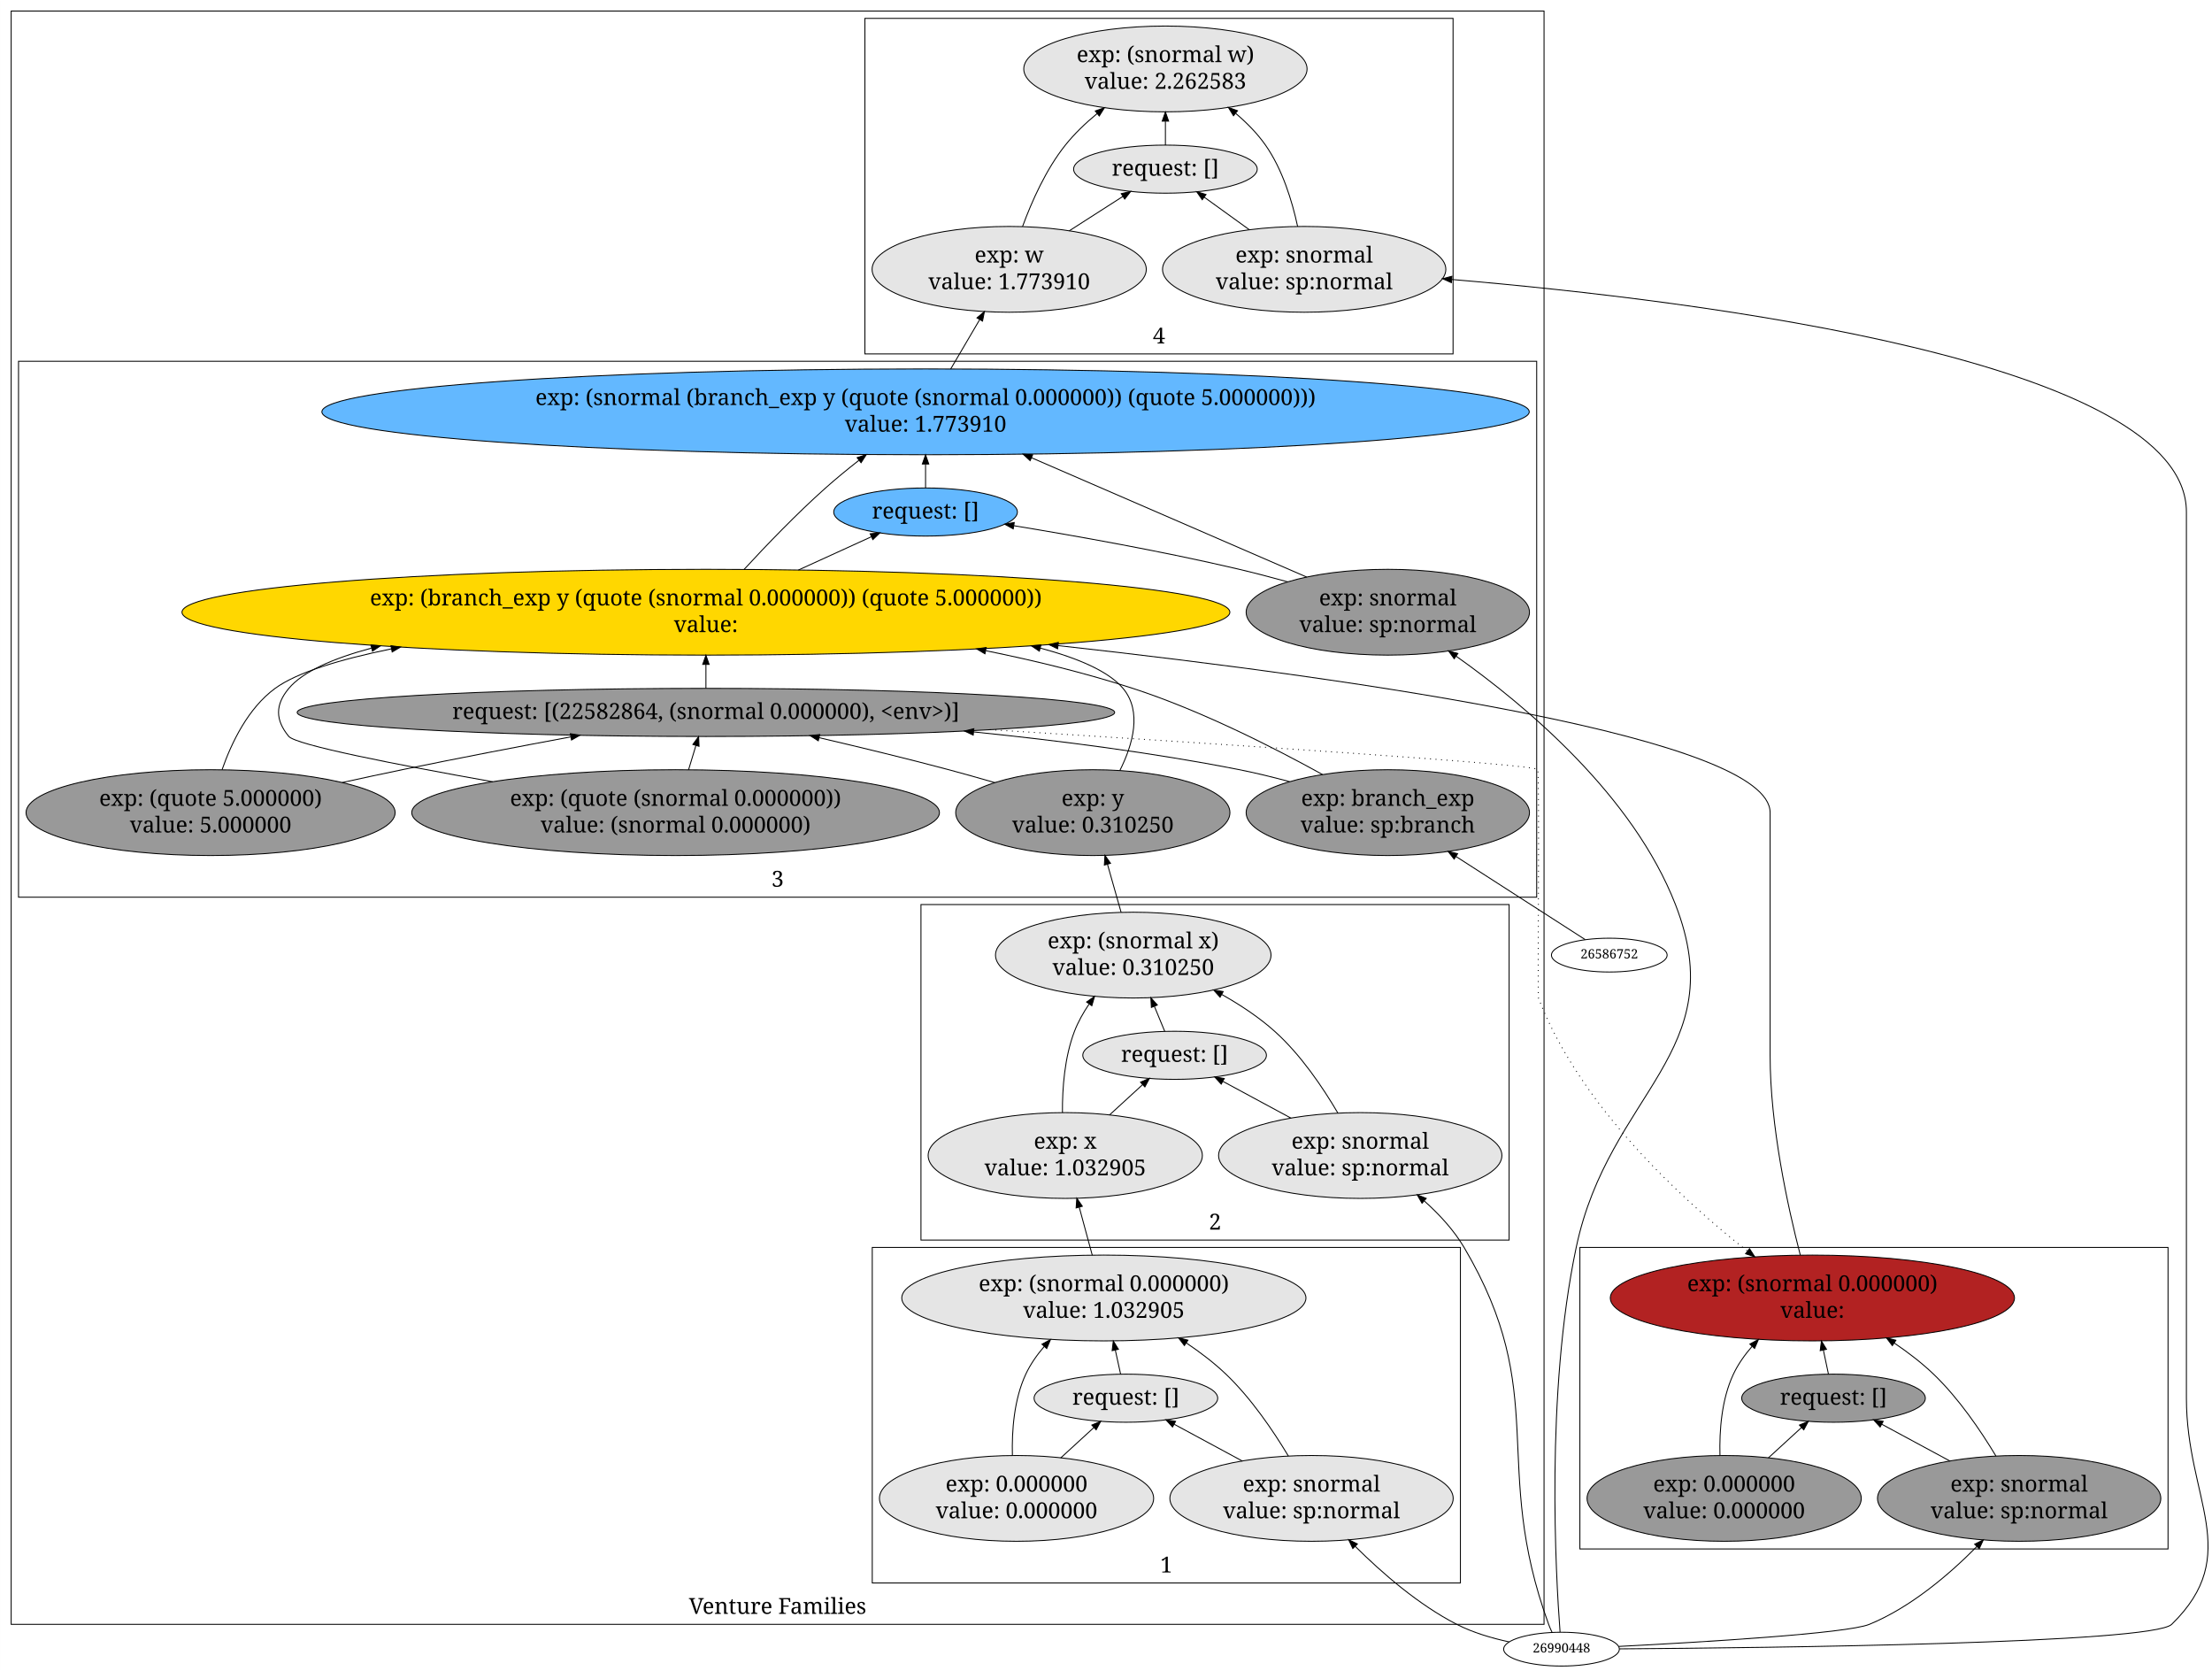
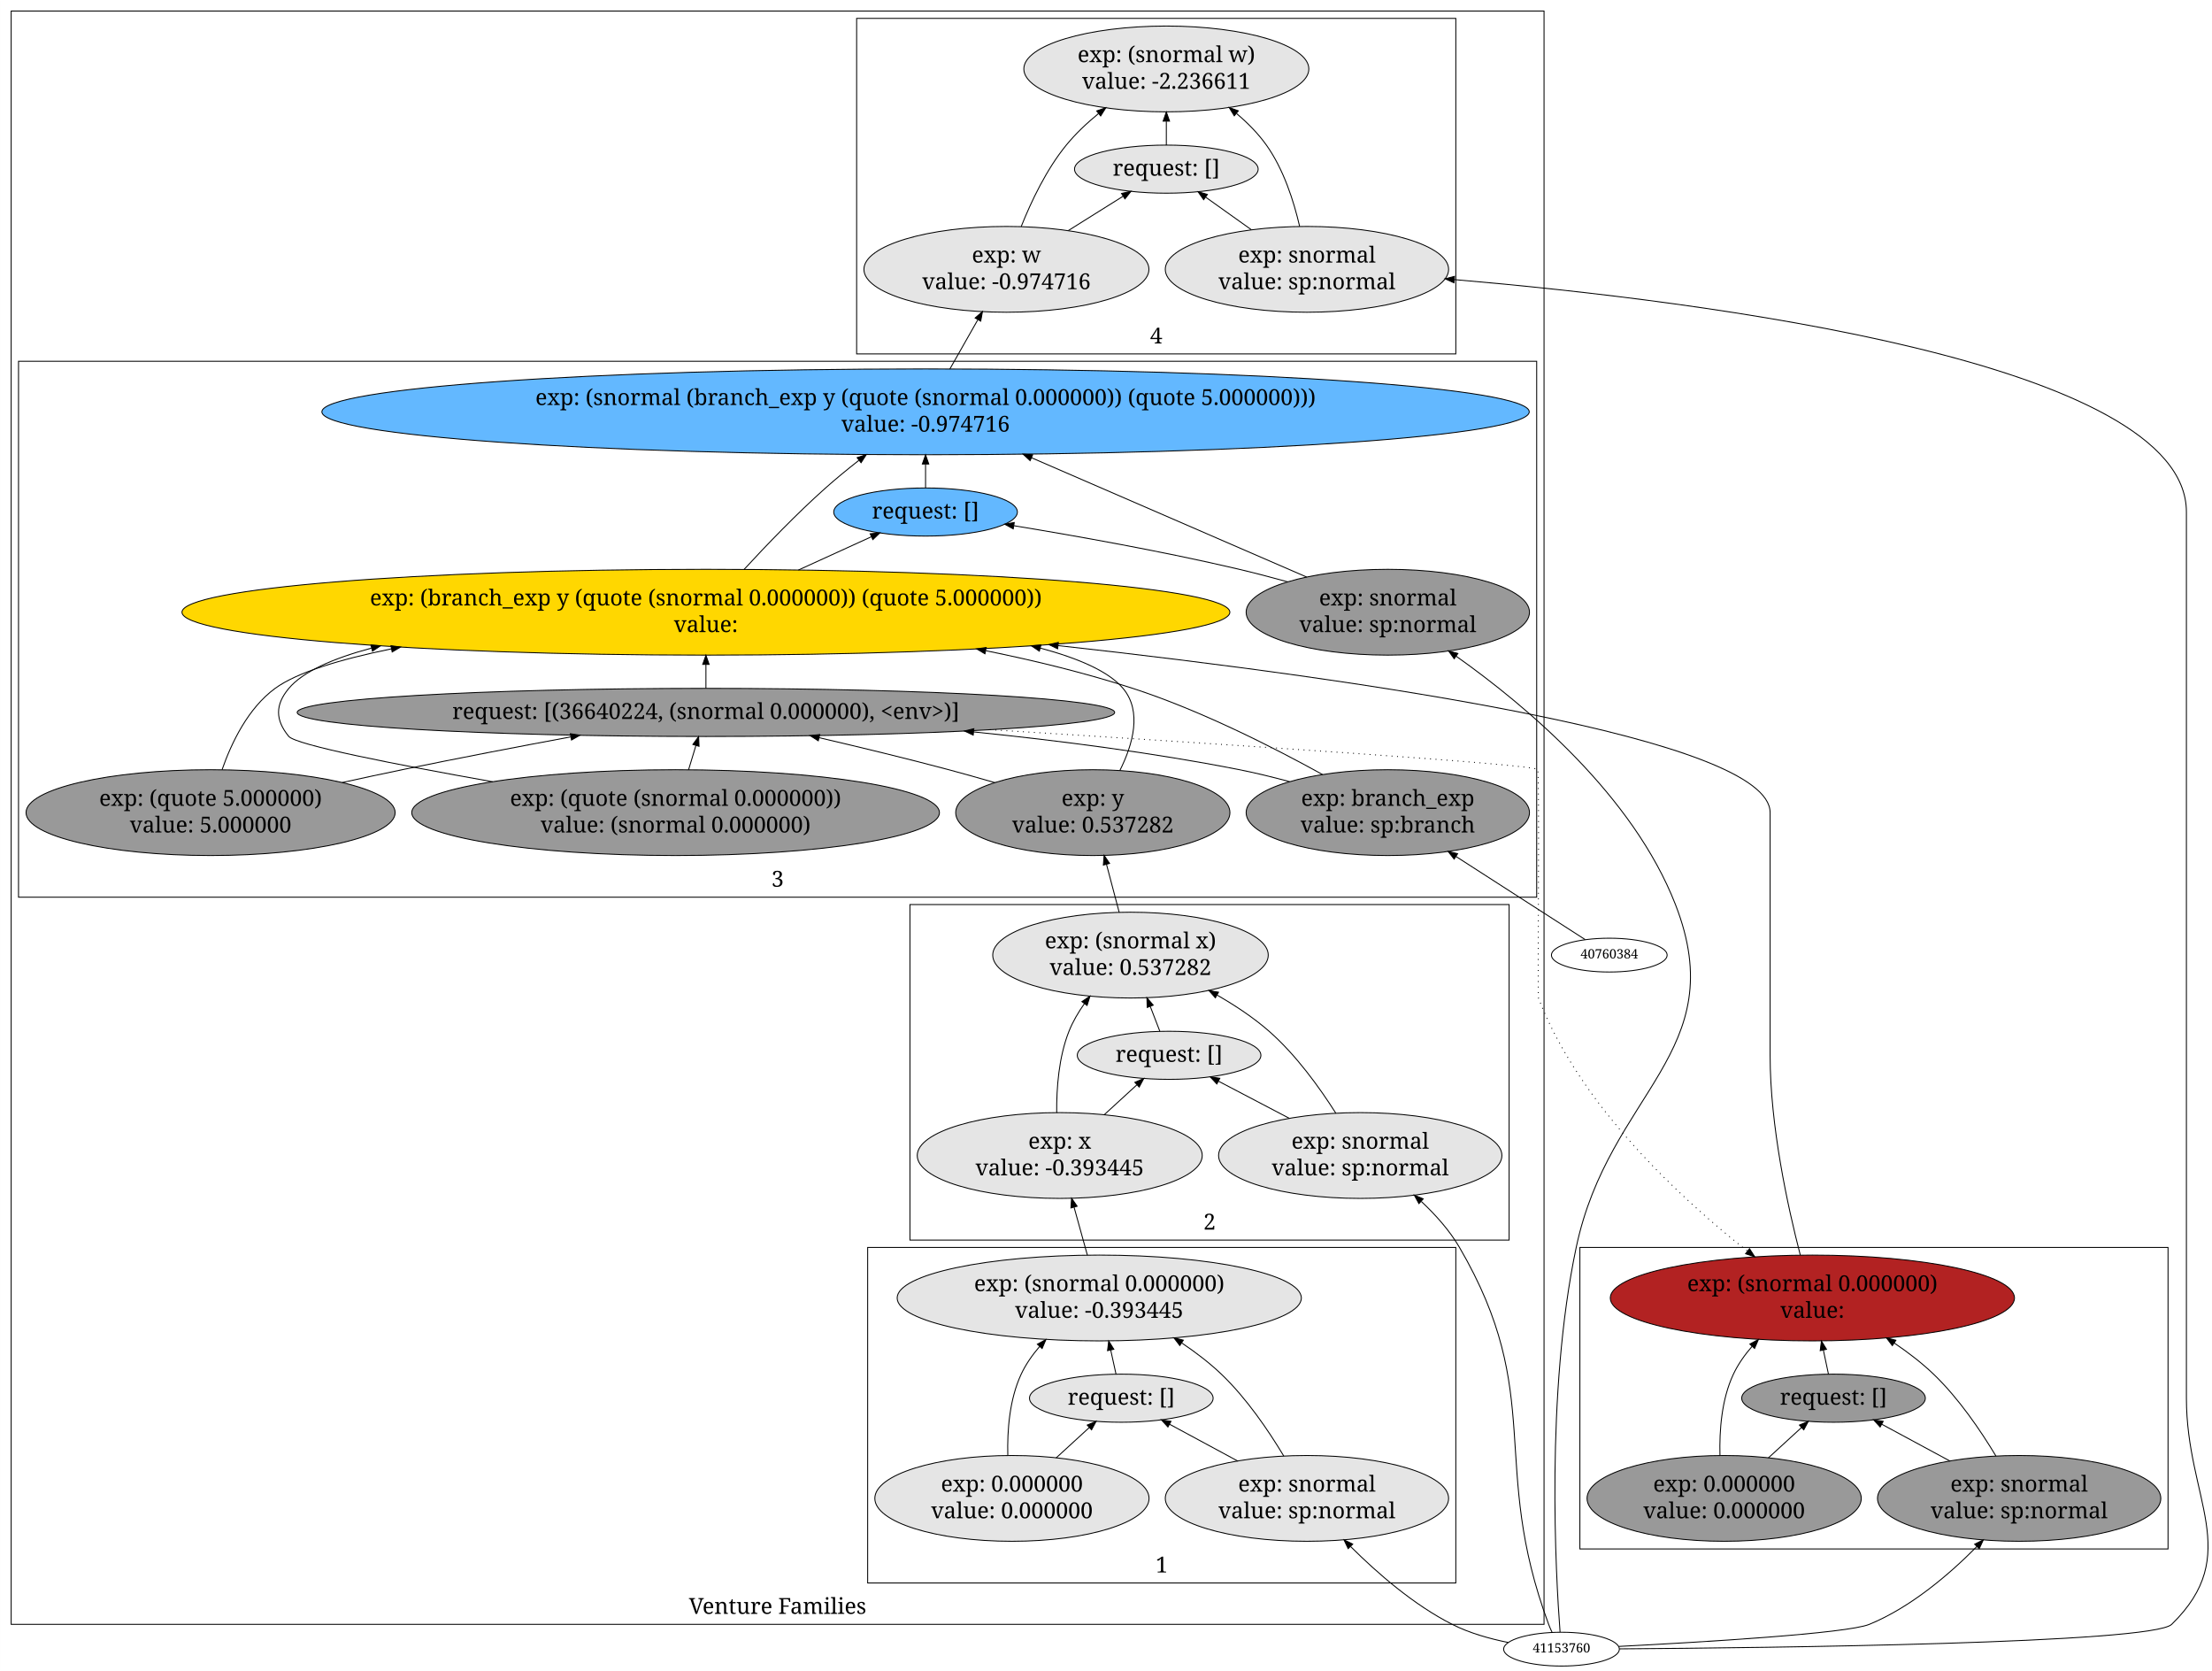
<svg xmlns="http://www.w3.org/2000/svg" width="2407pt" height="1817pt" viewBox="0.00 0.00 2406.69 1817.00">
  <g id="graph1" class="graph" transform="scale(1 1) rotate(0) translate(4 1813)">
    <polygon fill="white" stroke="white" points="-4,5 -4,-1813 2403.69,-1813 2403.69,5 -4,5" />
    <g id="graph2" class="cluster">
      <polygon fill="none" stroke="black" points="8,-46 8,-1801 1676,-1801 1676,-46 8,-46" />
      <text text-anchor="middle" x="842" y="-57.4" font-family="Times Roman,serif" font-size="24.00">Venture Families</text>
    </g>
    <g id="graph3" class="cluster">
-       <polygon fill="none" stroke="black" points="945,-91 945,-456 1585,-456 1585,-91 945,-91" />
-       <text text-anchor="middle" x="1265" y="-102.4" font-family="Times Roman,serif" font-size="24.00">1</text>
+       <polygon fill="none" stroke="black" points="940,-91 940,-456 1580,-456 1580,-91 940,-91" />
+       <text text-anchor="middle" x="1260" y="-102.4" font-family="Times Roman,serif" font-size="24.00">1</text>
    </g>
    <g id="graph4" class="cluster">
-       <polygon fill="none" stroke="black" points="998,-464 998,-829 1638,-829 1638,-464 998,-464" />
-       <text text-anchor="middle" x="1318" y="-475.4" font-family="Times Roman,serif" font-size="24.00">2</text>
+       <polygon fill="none" stroke="black" points="986,-464 986,-829 1638,-829 1638,-464 986,-464" />
+       <text text-anchor="middle" x="1312" y="-475.4" font-family="Times Roman,serif" font-size="24.00">2</text>
    </g>
    <g id="graph5" class="cluster">
      <polygon fill="none" stroke="black" points="16,-837 16,-1420 1668,-1420 1668,-837 16,-837" />
      <text text-anchor="middle" x="842" y="-848.4" font-family="Times Roman,serif" font-size="24.00">3</text>
    </g>
    <g id="graph6" class="cluster">
-       <polygon fill="none" stroke="black" points="937,-1428 937,-1793 1577,-1793 1577,-1428 937,-1428" />
-       <text text-anchor="middle" x="1257" y="-1439.4" font-family="Times Roman,serif" font-size="24.00">4</text>
+       <polygon fill="none" stroke="black" points="928,-1428 928,-1793 1580,-1793 1580,-1428 928,-1428" />
+       <text text-anchor="middle" x="1254" y="-1439.4" font-family="Times Roman,serif" font-size="24.00">4</text>
    </g>
    <g id="graph7" class="cluster">
      <polygon fill="none" stroke="black" points="1715,-128 1715,-456 2355,-456 2355,-128 1715,-128" />
    </g>
    <g id="node3" class="node">
-       <ellipse fill="#e5e5e5" stroke="black" cx="1197" cy="-401" rx="219.91" ry="46.669" />
-       <text text-anchor="middle" x="1197" y="-408.4" font-family="Times Roman,serif" font-size="24.00">exp: (snormal 0.000000)</text>
-       <text text-anchor="middle" x="1197" y="-379.4" font-family="Times Roman,serif" font-size="24.00">value: 1.032905</text>
+       <ellipse fill="#e5e5e5" stroke="black" cx="1192" cy="-401" rx="219.91" ry="46.669" />
+       <text text-anchor="middle" x="1192" y="-408.4" font-family="Times Roman,serif" font-size="24.00">exp: (snormal 0.000000)</text>
+       <text text-anchor="middle" x="1192" y="-379.4" font-family="Times Roman,serif" font-size="24.00">value: -0.393445</text>
    </g>
    <g id="node11" class="node">
-       <ellipse fill="#e5e5e5" stroke="black" cx="1155" cy="-556" rx="149.2" ry="46.669" />
-       <text text-anchor="middle" x="1155" y="-563.4" font-family="Times Roman,serif" font-size="24.00">exp: x</text>
-       <text text-anchor="middle" x="1155" y="-534.4" font-family="Times Roman,serif" font-size="24.00">value: 1.032905</text>
-     </g>
-     <g id="edge80" class="edge">
-       <path fill="none" stroke="black" d="M1184.4,-447.505C1179.95,-463.904 1174.91,-482.521 1170.27,-499.645" />
-       <polygon fill="black" stroke="black" points="1166.83,-498.96 1167.59,-509.528 1173.59,-500.791 1166.83,-498.96" />
+       <ellipse fill="#e5e5e5" stroke="black" cx="1149" cy="-556" rx="155.063" ry="46.669" />
+       <text text-anchor="middle" x="1149" y="-563.4" font-family="Times Roman,serif" font-size="24.00">exp: x</text>
+       <text text-anchor="middle" x="1149" y="-534.4" font-family="Times Roman,serif" font-size="24.00">value: -0.393445</text>
+     </g>
+     <g id="edge82" class="edge">
+       <path fill="none" stroke="black" d="M1179.1,-447.505C1174.55,-463.904 1169.38,-482.521 1164.63,-499.645" />
+       <polygon fill="black" stroke="black" points="1161.19,-498.956 1161.89,-509.528 1167.94,-500.827 1161.19,-498.956" />
    </g>
    <g id="node4" class="node">
-       <ellipse fill="#e5e5e5" stroke="black" cx="1221" cy="-292" rx="99.91" ry="26.163" />
-       <text text-anchor="middle" x="1221" y="-284.9" font-family="Times Roman,serif" font-size="24.00">request: []</text>
-     </g>
-     <g id="edge30" class="edge">
-       <path fill="none" stroke="black" d="M1215.25,-318.108C1213.5,-326.064 1211.5,-335.139 1209.49,-344.297" />
-       <polygon fill="black" stroke="black" points="1206.03,-343.7 1207.3,-354.218 1212.87,-345.205 1206.03,-343.7" />
+       <ellipse fill="#e5e5e5" stroke="black" cx="1216" cy="-292" rx="99.91" ry="26.163" />
+       <text text-anchor="middle" x="1216" y="-284.9" font-family="Times Roman,serif" font-size="24.00">request: []</text>
+     </g>
+     <g id="edge96" class="edge">
+       <path fill="none" stroke="black" d="M1210.25,-318.108C1208.5,-326.064 1206.5,-335.139 1204.49,-344.297" />
+       <polygon fill="black" stroke="black" points="1201.03,-343.7 1202.3,-354.218 1207.87,-345.205 1201.03,-343.7" />
    </g>
    <g id="node5" class="node">
-       <ellipse fill="#e5e5e5" stroke="black" cx="1423" cy="-183" rx="154.149" ry="46.669" />
-       <text text-anchor="middle" x="1423" y="-190.4" font-family="Times Roman,serif" font-size="24.00">exp: snormal</text>
-       <text text-anchor="middle" x="1423" y="-161.4" font-family="Times Roman,serif" font-size="24.00">value: sp:normal</text>
-     </g>
-     <g id="edge20" class="edge">
-       <path fill="none" stroke="black" d="M1397.8,-229.068C1381.04,-256.963 1357.16,-292.044 1330,-318 1317.05,-330.376 1301.97,-341.874 1286.71,-352.128" />
-       <polygon fill="black" stroke="black" points="1284.66,-349.282 1278.22,-357.694 1288.5,-355.135 1284.66,-349.282" />
-     </g>
-     <g id="edge22" class="edge">
-       <path fill="none" stroke="black" d="M1347.78,-223.588C1323.14,-236.887 1296.29,-251.371 1273.68,-263.574" />
-       <polygon fill="black" stroke="black" points="1271.73,-260.65 1264.59,-268.479 1275.05,-266.81 1271.73,-260.65" />
+       <ellipse fill="#e5e5e5" stroke="black" cx="1418" cy="-183" rx="154.149" ry="46.669" />
+       <text text-anchor="middle" x="1418" y="-190.4" font-family="Times Roman,serif" font-size="24.00">exp: snormal</text>
+       <text text-anchor="middle" x="1418" y="-161.4" font-family="Times Roman,serif" font-size="24.00">value: sp:normal</text>
+     </g>
+     <g id="edge86" class="edge">
+       <path fill="none" stroke="black" d="M1392.8,-229.068C1376.04,-256.963 1352.16,-292.044 1325,-318 1312.05,-330.376 1296.97,-341.874 1281.71,-352.128" />
+       <polygon fill="black" stroke="black" points="1279.66,-349.282 1273.22,-357.694 1283.5,-355.135 1279.66,-349.282" />
+     </g>
+     <g id="edge88" class="edge">
+       <path fill="none" stroke="black" d="M1342.78,-223.588C1318.14,-236.887 1291.29,-251.371 1268.68,-263.574" />
+       <polygon fill="black" stroke="black" points="1266.73,-260.65 1259.59,-268.479 1270.05,-266.81 1266.73,-260.65" />
    </g>
    <g id="node6" class="node">
-       <ellipse fill="#e5e5e5" stroke="black" cx="1102" cy="-183" rx="149.2" ry="46.669" />
-       <text text-anchor="middle" x="1102" y="-190.4" font-family="Times Roman,serif" font-size="24.00">exp: 0.000000</text>
-       <text text-anchor="middle" x="1102" y="-161.4" font-family="Times Roman,serif" font-size="24.00">value: 0.000000</text>
-     </g>
-     <g id="edge26" class="edge">
-       <path fill="none" stroke="black" d="M1097.49,-229.73C1096.79,-256.713 1099.26,-290.621 1112,-318 1117.03,-328.81 1124.13,-338.971 1132.09,-348.224" />
-       <polygon fill="black" stroke="black" points="1129.65,-350.737 1138.97,-355.778 1134.83,-346.026 1129.65,-350.737" />
-     </g>
-     <g id="edge28" class="edge">
-       <path fill="none" stroke="black" d="M1150.06,-227.02C1162.11,-238.062 1174.82,-249.7 1186.09,-260.028" />
-       <polygon fill="black" stroke="black" points="1183.91,-262.772 1193.65,-266.945 1188.64,-257.61 1183.91,-262.772" />
+       <ellipse fill="#e5e5e5" stroke="black" cx="1097" cy="-183" rx="149.2" ry="46.669" />
+       <text text-anchor="middle" x="1097" y="-190.4" font-family="Times Roman,serif" font-size="24.00">exp: 0.000000</text>
+       <text text-anchor="middle" x="1097" y="-161.4" font-family="Times Roman,serif" font-size="24.00">value: 0.000000</text>
+     </g>
+     <g id="edge92" class="edge">
+       <path fill="none" stroke="black" d="M1092.49,-229.73C1091.79,-256.713 1094.26,-290.621 1107,-318 1112.03,-328.81 1119.13,-338.971 1127.09,-348.224" />
+       <polygon fill="black" stroke="black" points="1124.65,-350.737 1133.97,-355.778 1129.83,-346.026 1124.65,-350.737" />
+     </g>
+     <g id="edge94" class="edge">
+       <path fill="none" stroke="black" d="M1145.06,-227.02C1157.11,-238.062 1169.82,-249.7 1181.09,-260.028" />
+       <polygon fill="black" stroke="black" points="1178.91,-262.772 1188.65,-266.945 1183.64,-257.61 1178.91,-262.772" />
    </g>
    <g id="node8" class="node">
-       <ellipse fill="#e5e5e5" stroke="black" cx="1229" cy="-774" rx="149.907" ry="46.669" />
-       <text text-anchor="middle" x="1229" y="-781.4" font-family="Times Roman,serif" font-size="24.00">exp: (snormal x)</text>
-       <text text-anchor="middle" x="1229" y="-752.4" font-family="Times Roman,serif" font-size="24.00">value: 0.310250</text>
+       <ellipse fill="#e5e5e5" stroke="black" cx="1226" cy="-774" rx="149.907" ry="46.669" />
+       <text text-anchor="middle" x="1226" y="-781.4" font-family="Times Roman,serif" font-size="24.00">exp: (snormal x)</text>
+       <text text-anchor="middle" x="1226" y="-752.4" font-family="Times Roman,serif" font-size="24.00">value: 0.537282</text>
    </g>
    <g id="node19" class="node">
      <ellipse fill="#999999" stroke="black" cx="1185" cy="-929" rx="149.2" ry="46.669" />
      <text text-anchor="middle" x="1185" y="-936.4" font-family="Times Roman,serif" font-size="24.00">exp: y</text>
-       <text text-anchor="middle" x="1185" y="-907.4" font-family="Times Roman,serif" font-size="24.00">value: 0.310250</text>
-     </g>
-     <g id="edge52" class="edge">
-       <path fill="none" stroke="black" d="M1215.8,-820.505C1211.14,-836.904 1205.86,-855.521 1201,-872.645" />
-       <polygon fill="black" stroke="black" points="1197.56,-871.952 1198.19,-882.528 1204.29,-873.864 1197.56,-871.952" />
+       <text text-anchor="middle" x="1185" y="-907.4" font-family="Times Roman,serif" font-size="24.00">value: 0.537282</text>
+     </g>
+     <g id="edge28" class="edge">
+       <path fill="none" stroke="black" d="M1213.7,-820.505C1209.36,-836.904 1204.44,-855.521 1199.91,-872.645" />
+       <polygon fill="black" stroke="black" points="1196.47,-871.965 1197.29,-882.528 1203.23,-873.755 1196.47,-871.965" />
    </g>
    <g id="node9" class="node">
-       <ellipse fill="#e5e5e5" stroke="black" cx="1274" cy="-665" rx="99.91" ry="26.163" />
-       <text text-anchor="middle" x="1274" y="-657.9" font-family="Times Roman,serif" font-size="24.00">request: []</text>
-     </g>
-     <g id="edge82" class="edge">
-       <path fill="none" stroke="black" d="M1263.22,-691.108C1259.83,-699.327 1255.94,-708.742 1252.03,-718.208" />
-       <polygon fill="black" stroke="black" points="1248.72,-717.071 1248.14,-727.649 1255.19,-719.742 1248.72,-717.071" />
+       <ellipse fill="#e5e5e5" stroke="black" cx="1268" cy="-665" rx="99.91" ry="26.163" />
+       <text text-anchor="middle" x="1268" y="-657.9" font-family="Times Roman,serif" font-size="24.00">request: []</text>
+     </g>
+     <g id="edge84" class="edge">
+       <path fill="none" stroke="black" d="M1257.94,-691.108C1254.77,-699.327 1251.15,-708.742 1247.5,-718.208" />
+       <polygon fill="black" stroke="black" points="1244.19,-717.06 1243.86,-727.649 1250.72,-719.577 1244.19,-717.06" />
    </g>
    <g id="node10" class="node">
      <ellipse fill="#e5e5e5" stroke="black" cx="1476" cy="-556" rx="154.149" ry="46.669" />
      <text text-anchor="middle" x="1476" y="-563.4" font-family="Times Roman,serif" font-size="24.00">exp: snormal</text>
      <text text-anchor="middle" x="1476" y="-534.4" font-family="Times Roman,serif" font-size="24.00">value: sp:normal</text>
    </g>
-     <g id="edge70" class="edge">
-       <path fill="none" stroke="black" d="M1451.74,-602.047C1435.18,-630.279 1411.18,-665.731 1383,-691 1365.96,-706.278 1345.61,-719.752 1325.37,-731.162" />
-       <polygon fill="black" stroke="black" points="1323.49,-728.206 1316.41,-736.09 1326.86,-734.34 1323.49,-728.206" />
-     </g>
    <g id="edge72" class="edge">
-       <path fill="none" stroke="black" d="M1400.78,-596.588C1376.14,-609.887 1349.29,-624.371 1326.68,-636.574" />
-       <polygon fill="black" stroke="black" points="1324.73,-633.65 1317.59,-641.479 1328.05,-639.81 1324.73,-633.65" />
-     </g>
-     <g id="edge76" class="edge">
-       <path fill="none" stroke="black" d="M1151.94,-602.741C1151.77,-629.417 1154.29,-663.014 1165,-691 1168.93,-701.279 1174.58,-711.334 1180.91,-720.698" />
-       <polygon fill="black" stroke="black" points="1178.24,-722.975 1186.89,-729.088 1183.94,-718.913 1178.24,-722.975" />
+       <path fill="none" stroke="black" d="M1449.52,-601.888C1431.64,-630.06 1406.05,-665.502 1377,-691 1360.06,-705.868 1340.01,-719.175 1320.15,-730.55" />
+       <polygon fill="black" stroke="black" points="1318.37,-727.534 1311.35,-735.472 1321.79,-733.642 1318.37,-727.534" />
+     </g>
+     <g id="edge74" class="edge">
+       <path fill="none" stroke="black" d="M1398.84,-596.433C1373.23,-609.858 1345.27,-624.505 1321.81,-636.803" />
+       <polygon fill="black" stroke="black" points="1319.95,-633.826 1312.72,-641.567 1323.2,-640.026 1319.95,-633.826" />
    </g>
    <g id="edge78" class="edge">
-       <path fill="none" stroke="black" d="M1203.06,-600.02C1215.11,-611.062 1227.82,-622.7 1239.09,-633.028" />
-       <polygon fill="black" stroke="black" points="1236.91,-635.772 1246.65,-639.945 1241.64,-630.61 1236.91,-635.772" />
+       <path fill="none" stroke="black" d="M1145.7,-602.519C1145.44,-629.275 1147.94,-663.025 1159,-691 1163.16,-701.523 1169.15,-711.75 1175.86,-721.225" />
+       <polygon fill="black" stroke="black" points="1173.13,-723.421 1181.92,-729.345 1178.75,-719.236 1173.13,-723.421" />
+     </g>
+     <g id="edge80" class="edge">
+       <path fill="none" stroke="black" d="M1197.4,-600.334C1209.32,-611.253 1221.86,-622.736 1233,-632.946" />
+       <polygon fill="black" stroke="black" points="1230.74,-635.614 1240.47,-639.788 1235.46,-630.452 1230.74,-635.614" />
    </g>
    <g id="node13" class="node">
      <ellipse fill="#63b8ff" stroke="black" cx="1003" cy="-1365" rx="656.902" ry="46.669" />
      <text text-anchor="middle" x="1003" y="-1372.4" font-family="Times Roman,serif" font-size="24.00">exp: (snormal (branch_exp y (quote (snormal 0.000000)) (quote 5.000000)))</text>
-       <text text-anchor="middle" x="1003" y="-1343.4" font-family="Times Roman,serif" font-size="24.00">value: 1.773910</text>
+       <text text-anchor="middle" x="1003" y="-1343.4" font-family="Times Roman,serif" font-size="24.00">value: -0.974716</text>
    </g>
    <g id="node26" class="node">
-       <ellipse fill="#e5e5e5" stroke="black" cx="1094" cy="-1520" rx="149.2" ry="46.669" />
-       <text text-anchor="middle" x="1094" y="-1527.4" font-family="Times Roman,serif" font-size="24.00">exp: w</text>
-       <text text-anchor="middle" x="1094" y="-1498.4" font-family="Times Roman,serif" font-size="24.00">value: 1.773910</text>
-     </g>
-     <g id="edge94" class="edge">
-       <path fill="none" stroke="black" d="M1030.3,-1411.51C1040.2,-1428.36 1051.47,-1447.56 1061.76,-1465.08" />
-       <polygon fill="black" stroke="black" points="1058.95,-1467.21 1067.03,-1474.06 1064.99,-1463.67 1058.95,-1467.21" />
+       <ellipse fill="#e5e5e5" stroke="black" cx="1091" cy="-1520" rx="155.063" ry="46.669" />
+       <text text-anchor="middle" x="1091" y="-1527.4" font-family="Times Roman,serif" font-size="24.00">exp: w</text>
+       <text text-anchor="middle" x="1091" y="-1498.4" font-family="Times Roman,serif" font-size="24.00">value: -0.974716</text>
+     </g>
+     <g id="edge68" class="edge">
+       <path fill="none" stroke="black" d="M1029.4,-1411.51C1038.97,-1428.36 1049.87,-1447.56 1059.82,-1465.08" />
+       <polygon fill="black" stroke="black" points="1056.94,-1467.09 1064.92,-1474.06 1063.03,-1463.64 1056.94,-1467.09" />
    </g>
    <g id="node14" class="node">
      <ellipse fill="#63b8ff" stroke="black" cx="1003" cy="-1256" rx="99.91" ry="26.163" />
      <text text-anchor="middle" x="1003" y="-1248.9" font-family="Times Roman,serif" font-size="24.00">request: []</text>
    </g>
-     <g id="edge68" class="edge">
+     <g id="edge44" class="edge">
      <path fill="none" stroke="black" d="M1003,-1282.11C1003,-1289.98 1003,-1298.95 1003,-1308" />
      <polygon fill="black" stroke="black" points="999.5,-1308.22 1003,-1318.22 1006.5,-1308.22 999.5,-1308.22" />
    </g>
    <g id="node15" class="node">
      <ellipse fill="#999999" stroke="black" cx="1506" cy="-1147" rx="154.149" ry="46.669" />
      <text text-anchor="middle" x="1506" y="-1154.4" font-family="Times Roman,serif" font-size="24.00">exp: snormal</text>
      <text text-anchor="middle" x="1506" y="-1125.4" font-family="Times Roman,serif" font-size="24.00">value: sp:normal</text>
    </g>
-     <g id="edge32" class="edge">
+     <g id="edge8" class="edge">
      <path fill="none" stroke="black" d="M1417.81,-1185.22C1334.59,-1221.29 1209.35,-1275.57 1118.25,-1315.05" />
      <polygon fill="black" stroke="black" points="1116.78,-1311.87 1108.99,-1319.06 1119.56,-1318.3 1116.78,-1311.87" />
    </g>
-     <g id="edge34" class="edge">
+     <g id="edge10" class="edge">
      <path fill="none" stroke="black" d="M1397.24,-1180C1379.2,-1185 1360.63,-1189.86 1343,-1194 1261.3,-1213.18 1167.38,-1229.91 1098.98,-1241.14" />
      <polygon fill="black" stroke="black" points="1098.38,-1237.69 1089.08,-1242.76 1099.51,-1244.6 1098.38,-1237.69" />
    </g>
    <g id="node16" class="node">
      <ellipse fill="gold" stroke="black" cx="764" cy="-1147" rx="570.135" ry="46.669" />
      <text text-anchor="middle" x="764" y="-1154.4" font-family="Times Roman,serif" font-size="24.00">exp: (branch_exp y (quote (snormal 0.000000)) (quote 5.000000))</text>
      <text text-anchor="middle" x="764" y="-1125.4" font-family="Times Roman,serif" font-size="24.00">value: </text>
    </g>
-     <g id="edge38" class="edge">
+     <g id="edge14" class="edge">
      <path fill="none" stroke="black" d="M805.383,-1193.41C830.142,-1220.29 862.775,-1254.19 894,-1282 905.439,-1292.19 918.019,-1302.5 930.444,-1312.23" />
      <polygon fill="black" stroke="black" points="928.526,-1315.17 938.573,-1318.54 932.816,-1309.64 928.526,-1315.17" />
    </g>
-     <g id="edge40" class="edge">
+     <g id="edge16" class="edge">
      <path fill="none" stroke="black" d="M864.665,-1192.91C891.694,-1205.24 920.042,-1218.17 943.989,-1229.09" />
      <polygon fill="black" stroke="black" points="942.729,-1232.36 953.279,-1233.32 945.633,-1225.99 942.729,-1232.36" />
    </g>
    <g id="node17" class="node">
      <ellipse fill="#999999" stroke="black" cx="764" cy="-1038" rx="444.77" ry="26.163" />
-       <text text-anchor="middle" x="764" y="-1030.9" font-family="Times Roman,serif" font-size="24.00">request: [(22582864, (snormal 0.000000), &lt;env&gt;)]</text>
-     </g>
-     <g id="edge62" class="edge">
+       <text text-anchor="middle" x="764" y="-1030.9" font-family="Times Roman,serif" font-size="24.00">request: [(36640224, (snormal 0.000000), &lt;env&gt;)]</text>
+     </g>
+     <g id="edge38" class="edge">
      <path fill="none" stroke="black" d="M764,-1064.11C764,-1071.98 764,-1080.95 764,-1090" />
      <polygon fill="black" stroke="black" points="760.5,-1090.22 764,-1100.22 767.5,-1090.22 760.5,-1090.22" />
    </g>
    <g id="node28" class="node">
      <ellipse fill="firebrick" stroke="black" cx="1968" cy="-401" rx="219.91" ry="46.669" />
      <text text-anchor="middle" x="1968" y="-408.4" font-family="Times Roman,serif" font-size="24.00">exp: (snormal 0.000000)</text>
      <text text-anchor="middle" x="1968" y="-379.4" font-family="Times Roman,serif" font-size="24.00">value: </text>
    </g>
-     <g id="edge66" class="edge">
+     <g id="edge42" class="edge">
      <path fill="none" stroke="black" stroke-dasharray="1,5" d="M1073.01,-1019.26C1333.12,-1003.12 1663.78,-981.565 1669,-976 1671.37,-973.477 1668.75,-730.225 1670,-727 1715.3,-610.137 1824.23,-509.608 1897.08,-452.194" />
      <polygon fill="black" stroke="black" points="1899.6,-454.662 1905.33,-445.75 1895.3,-449.144 1899.6,-454.662" />
    </g>
    <g id="node18" class="node">
      <ellipse fill="#999999" stroke="black" cx="1506" cy="-929" rx="154.149" ry="46.669" />
      <text text-anchor="middle" x="1506" y="-936.4" font-family="Times Roman,serif" font-size="24.00">exp: branch_exp</text>
      <text text-anchor="middle" x="1506" y="-907.4" font-family="Times Roman,serif" font-size="24.00">value: sp:branch</text>
    </g>
-     <g id="edge42" class="edge">
+     <g id="edge18" class="edge">
      <path fill="none" stroke="black" d="M1435.11,-970.359C1380.46,-1000.54 1302.12,-1040.17 1229,-1064 1177.99,-1080.63 1122.68,-1094.18 1068.6,-1105.13" />
      <polygon fill="black" stroke="black" points="1067.63,-1101.76 1058.51,-1107.15 1069.01,-1108.62 1067.63,-1101.76" />
    </g>
-     <g id="edge44" class="edge">
+     <g id="edge20" class="edge">
      <path fill="none" stroke="black" d="M1399.24,-962.653C1380.63,-967.694 1361.35,-972.4 1343,-976 1250.15,-994.213 1147.81,-1007.4 1055.32,-1016.79" />
      <polygon fill="black" stroke="black" points="1054.85,-1013.32 1045.25,-1017.8 1055.55,-1020.29 1054.85,-1013.32" />
    </g>
-     <g id="edge48" class="edge">
+     <g id="edge24" class="edge">
      <path fill="none" stroke="black" d="M1214.45,-974.838C1228.69,-1003.34 1238.7,-1039.17 1218,-1064 1202.62,-1082.45 1169.54,-1096.81 1127.9,-1107.98" />
      <polygon fill="black" stroke="black" points="1126.82,-1104.65 1118.02,-1110.54 1128.57,-1111.42 1126.82,-1104.65" />
    </g>
-     <g id="edge50" class="edge">
+     <g id="edge26" class="edge">
      <path fill="none" stroke="black" d="M1078.57,-961.569C1061.38,-966.568 1043.73,-971.543 1027,-976 981.59,-988.096 931.449,-1000.22 887.231,-1010.5" />
      <polygon fill="black" stroke="black" points="886.257,-1007.13 877.305,-1012.79 887.836,-1013.95 886.257,-1007.13" />
    </g>
    <g id="node20" class="node">
      <ellipse fill="#999999" stroke="black" cx="731" cy="-929" rx="287.085" ry="46.669" />
      <text text-anchor="middle" x="731" y="-936.4" font-family="Times Roman,serif" font-size="24.00">exp: (quote (snormal 0.000000))</text>
      <text text-anchor="middle" x="731" y="-907.4" font-family="Times Roman,serif" font-size="24.00">value: (snormal 0.000000)</text>
    </g>
-     <g id="edge54" class="edge">
+     <g id="edge30" class="edge">
      <path fill="none" stroke="black" d="M531.928,-962.57C426.759,-981.268 317.71,-1002.62 310,-1012 295.323,-1029.85 295.2,-1046.25 310,-1064 325.382,-1082.45 358.46,-1096.81 400.102,-1107.98" />
      <polygon fill="black" stroke="black" points="399.427,-1111.42 409.985,-1110.54 401.179,-1104.65 399.427,-1111.42" />
    </g>
-     <g id="edge56" class="edge">
+     <g id="edge32" class="edge">
      <path fill="none" stroke="black" d="M745.091,-975.542C747.785,-984.442 750.567,-993.631 753.141,-1002.13" />
      <polygon fill="black" stroke="black" points="749.802,-1003.18 756.049,-1011.74 756.502,-1001.15 749.802,-1003.18" />
    </g>
    <g id="node21" class="node">
      <ellipse fill="#999999" stroke="black" cx="225" cy="-929" rx="200.818" ry="46.669" />
      <text text-anchor="middle" x="225" y="-936.4" font-family="Times Roman,serif" font-size="24.00">exp: (quote 5.000000)</text>
      <text text-anchor="middle" x="225" y="-907.4" font-family="Times Roman,serif" font-size="24.00">value: 5.000000</text>
    </g>
-     <g id="edge58" class="edge">
+     <g id="edge34" class="edge">
      <path fill="none" stroke="black" d="M237.422,-975.507C247.857,-1005.42 265.856,-1042.58 295,-1064 318.846,-1081.53 366.021,-1095.74 421.617,-1107.12" />
      <polygon fill="black" stroke="black" points="421.226,-1110.61 431.719,-1109.14 422.599,-1103.75 421.226,-1110.61" />
    </g>
-     <g id="edge60" class="edge">
+     <g id="edge36" class="edge">
      <path fill="none" stroke="black" d="M368.042,-961.696C390.426,-966.615 413.32,-971.532 435,-976 494.342,-988.228 559.906,-1000.78 616.787,-1011.36" />
      <polygon fill="black" stroke="black" points="616.465,-1014.86 626.936,-1013.24 617.743,-1007.98 616.465,-1014.86" />
    </g>
    <g id="node23" class="node">
-       <ellipse fill="#e5e5e5" stroke="black" cx="1264" cy="-1738" rx="154.149" ry="46.669" />
-       <text text-anchor="middle" x="1264" y="-1745.4" font-family="Times Roman,serif" font-size="24.00">exp: (snormal w)</text>
-       <text text-anchor="middle" x="1264" y="-1716.4" font-family="Times Roman,serif" font-size="24.00">value: 2.262583</text>
+       <ellipse fill="#e5e5e5" stroke="black" cx="1265" cy="-1738" rx="155.063" ry="46.669" />
+       <text text-anchor="middle" x="1265" y="-1745.4" font-family="Times Roman,serif" font-size="24.00">exp: (snormal w)</text>
+       <text text-anchor="middle" x="1265" y="-1716.4" font-family="Times Roman,serif" font-size="24.00">value: -2.236611</text>
    </g>
    <g id="node24" class="node">
-       <ellipse fill="#e5e5e5" stroke="black" cx="1264" cy="-1629" rx="99.91" ry="26.163" />
-       <text text-anchor="middle" x="1264" y="-1621.9" font-family="Times Roman,serif" font-size="24.00">request: []</text>
-     </g>
-     <g id="edge96" class="edge">
-       <path fill="none" stroke="black" d="M1264,-1655.11C1264,-1662.98 1264,-1671.95 1264,-1681" />
-       <polygon fill="black" stroke="black" points="1260.5,-1681.22 1264,-1691.22 1267.5,-1681.22 1260.5,-1681.22" />
+       <ellipse fill="#e5e5e5" stroke="black" cx="1265" cy="-1629" rx="99.91" ry="26.163" />
+       <text text-anchor="middle" x="1265" y="-1621.9" font-family="Times Roman,serif" font-size="24.00">request: []</text>
+     </g>
+     <g id="edge70" class="edge">
+       <path fill="none" stroke="black" d="M1265,-1655.11C1265,-1662.98 1265,-1671.95 1265,-1681" />
+       <polygon fill="black" stroke="black" points="1261.5,-1681.22 1265,-1691.22 1268.5,-1681.22 1261.5,-1681.22" />
    </g>
    <g id="node25" class="node">
-       <ellipse fill="#e5e5e5" stroke="black" cx="1415" cy="-1520" rx="154.149" ry="46.669" />
-       <text text-anchor="middle" x="1415" y="-1527.4" font-family="Times Roman,serif" font-size="24.00">exp: snormal</text>
-       <text text-anchor="middle" x="1415" y="-1498.4" font-family="Times Roman,serif" font-size="24.00">value: sp:normal</text>
-     </g>
-     <g id="edge84" class="edge">
-       <path fill="none" stroke="black" d="M1407.86,-1566.6C1401.93,-1594.19 1391.37,-1628.76 1373,-1655 1364.1,-1667.71 1352.67,-1679.33 1340.56,-1689.59" />
-       <polygon fill="black" stroke="black" points="1338.07,-1687.1 1332.53,-1696.13 1342.49,-1692.53 1338.07,-1687.1" />
-     </g>
-     <g id="edge86" class="edge">
-       <path fill="none" stroke="black" d="M1355.32,-1563.08C1338.91,-1574.93 1321.45,-1587.53 1306.24,-1598.51" />
-       <polygon fill="black" stroke="black" points="1304.1,-1595.74 1298.04,-1604.43 1308.2,-1601.41 1304.1,-1595.74" />
-     </g>
-     <g id="edge90" class="edge">
-       <path fill="none" stroke="black" d="M1108.54,-1566.59C1118.66,-1594.17 1134.1,-1628.74 1155,-1655 1164.94,-1667.48 1177.15,-1679.12 1189.76,-1689.51" />
-       <polygon fill="black" stroke="black" points="1187.65,-1692.3 1197.65,-1695.8 1192.02,-1686.83 1187.65,-1692.3" />
-     </g>
-     <g id="edge92" class="edge">
-       <path fill="none" stroke="black" d="M1159.24,-1561.83C1178.71,-1574.32 1199.65,-1587.74 1217.65,-1599.28" />
-       <polygon fill="black" stroke="black" points="1215.92,-1602.33 1226.23,-1604.78 1219.7,-1596.44 1215.92,-1602.33" />
+       <ellipse fill="#e5e5e5" stroke="black" cx="1418" cy="-1520" rx="154.149" ry="46.669" />
+       <text text-anchor="middle" x="1418" y="-1527.4" font-family="Times Roman,serif" font-size="24.00">exp: snormal</text>
+       <text text-anchor="middle" x="1418" y="-1498.4" font-family="Times Roman,serif" font-size="24.00">value: sp:normal</text>
+     </g>
+     <g id="edge58" class="edge">
+       <path fill="none" stroke="black" d="M1410.07,-1566.61C1403.7,-1594.2 1392.63,-1628.77 1374,-1655 1365.02,-1667.65 1353.54,-1679.24 1341.42,-1689.49" />
+       <polygon fill="black" stroke="black" points="1338.93,-1687 1333.38,-1696.03 1343.35,-1692.43 1338.93,-1687" />
+     </g>
+     <g id="edge60" class="edge">
+       <path fill="none" stroke="black" d="M1357.53,-1563.08C1340.9,-1574.93 1323.21,-1587.53 1307.8,-1598.51" />
+       <polygon fill="black" stroke="black" points="1305.6,-1595.77 1299.49,-1604.43 1309.67,-1601.48 1305.6,-1595.77" />
    </g>
    <g id="edge64" class="edge">
+       <path fill="none" stroke="black" d="M1107.08,-1566.56C1118.07,-1594.13 1134.54,-1628.7 1156,-1655 1166.15,-1667.44 1178.52,-1679.09 1191.24,-1689.5" />
+       <polygon fill="black" stroke="black" points="1189.18,-1692.33 1199.19,-1695.82 1193.54,-1686.85 1189.18,-1692.33" />
+     </g>
+     <g id="edge66" class="edge">
+       <path fill="none" stroke="black" d="M1158.27,-1562.14C1178.16,-1574.6 1199.5,-1587.97 1217.83,-1599.45" />
+       <polygon fill="black" stroke="black" points="1216.24,-1602.58 1226.57,-1604.93 1219.95,-1596.65 1216.24,-1602.58" />
+     </g>
+     <g id="edge40" class="edge">
      <path fill="none" stroke="black" d="M1954.82,-447.784C1941.23,-500.224 1922,-588.003 1922,-665 1922,-665 1922,-665 1922,-929 1922,-1009.49 1484.32,-1073.41 1147.12,-1110.71" />
      <polygon fill="black" stroke="black" points="1146.73,-1107.23 1137.17,-1111.8 1147.5,-1114.19 1146.73,-1107.23" />
    </g>
    <g id="node29" class="node">
      <ellipse fill="#999999" stroke="black" cx="1991" cy="-292" rx="99.91" ry="26.163" />
      <text text-anchor="middle" x="1991" y="-284.9" font-family="Times Roman,serif" font-size="24.00">request: []</text>
    </g>
-     <g id="edge18" class="edge">
+     <g id="edge56" class="edge">
      <path fill="none" stroke="black" d="M1985.49,-318.108C1983.81,-326.064 1981.9,-335.139 1979.96,-344.297" />
      <polygon fill="black" stroke="black" points="1976.51,-343.711 1977.87,-354.218 1983.36,-345.156 1976.51,-343.711" />
    </g>
    <g id="node30" class="node">
      <ellipse fill="#999999" stroke="black" cx="2193" cy="-183" rx="154.149" ry="46.669" />
      <text text-anchor="middle" x="2193" y="-190.4" font-family="Times Roman,serif" font-size="24.00">exp: snormal</text>
      <text text-anchor="middle" x="2193" y="-161.4" font-family="Times Roman,serif" font-size="24.00">value: sp:normal</text>
    </g>
-     <g id="edge8" class="edge">
+     <g id="edge46" class="edge">
      <path fill="none" stroke="black" d="M2167.76,-229.035C2150.99,-256.918 2127.12,-291.998 2100,-318 2087.14,-330.331 2072.17,-341.807 2057.02,-352.053" />
      <polygon fill="black" stroke="black" points="2055.02,-349.184 2048.6,-357.617 2058.87,-355.025 2055.02,-349.184" />
    </g>
-     <g id="edge10" class="edge">
+     <g id="edge48" class="edge">
      <path fill="none" stroke="black" d="M2117.78,-223.588C2093.14,-236.887 2066.29,-251.371 2043.68,-263.574" />
      <polygon fill="black" stroke="black" points="2041.73,-260.65 2034.59,-268.479 2045.05,-266.81 2041.73,-260.65" />
    </g>
    <g id="node31" class="node">
      <ellipse fill="#999999" stroke="black" cx="1872" cy="-183" rx="149.2" ry="46.669" />
      <text text-anchor="middle" x="1872" y="-190.4" font-family="Times Roman,serif" font-size="24.00">exp: 0.000000</text>
      <text text-anchor="middle" x="1872" y="-161.4" font-family="Times Roman,serif" font-size="24.00">value: 0.000000</text>
    </g>
-     <g id="edge14" class="edge">
+     <g id="edge52" class="edge">
      <path fill="none" stroke="black" d="M1867.43,-229.758C1866.71,-256.751 1869.18,-290.658 1882,-318 1887.09,-328.861 1894.27,-339.049 1902.34,-348.315" />
      <polygon fill="black" stroke="black" points="1899.94,-350.885 1909.29,-355.876 1905.1,-346.146 1899.94,-350.885" />
    </g>
-     <g id="edge16" class="edge">
+     <g id="edge54" class="edge">
      <path fill="none" stroke="black" d="M1920.06,-227.02C1932.11,-238.062 1944.82,-249.7 1956.09,-260.028" />
      <polygon fill="black" stroke="black" points="1953.91,-262.772 1963.65,-266.945 1958.64,-257.61 1953.91,-262.772" />
    </g>
    <g id="node34" class="node">
      <ellipse fill="none" stroke="black" cx="1695" cy="-19" rx="62.932" ry="18.385" />
-       <text text-anchor="middle" x="1695" y="-15.4" font-family="Times Roman,serif" font-size="14.00">26990448</text>
-     </g>
-     <g id="edge24" class="edge">
-       <path fill="none" stroke="black" d="M1638.02,-26.898C1619.18,-30.95 1598.56,-37.005 1581,-46 1539.45,-67.289 1499.77,-101.761 1470.57,-130.8" />
-       <polygon fill="black" stroke="black" points="1467.93,-128.488 1463.38,-138.054 1472.9,-133.417 1467.93,-128.488" />
-     </g>
-     <g id="edge74" class="edge">
-       <path fill="none" stroke="black" d="M1684.71,-37.307C1683.34,-40.163 1682.05,-43.123 1681,-46 1617.04,-221.46 1683.98,-295.203 1589,-456 1577.95,-474.705 1562.2,-491.786 1545.96,-506.331" />
-       <polygon fill="black" stroke="black" points="1543.23,-504.068 1537.96,-513.264 1547.81,-509.357 1543.23,-504.068" />
-     </g>
-     <g id="edge36" class="edge">
+       <text text-anchor="middle" x="1695" y="-15.4" font-family="Times Roman,serif" font-size="14.00">41153760</text>
+     </g>
+     <g id="edge90" class="edge">
+       <path fill="none" stroke="black" d="M1637.04,-26.258C1616.97,-30.279 1594.81,-36.478 1576,-46 1534.35,-67.092 1494.67,-101.566 1465.49,-130.654" />
+       <polygon fill="black" stroke="black" points="1462.85,-128.35 1458.31,-137.922 1467.83,-133.271 1462.85,-128.35" />
+     </g>
+     <g id="edge76" class="edge">
+       <path fill="none" stroke="black" d="M1684.74,-37.318C1683.37,-40.173 1682.07,-43.129 1681,-46 1615.85,-221.555 1678.35,-294.255 1584,-456 1573.27,-474.399 1558.07,-491.419 1542.46,-506.007" />
+       <polygon fill="black" stroke="black" points="1539.84,-503.659 1534.78,-512.968 1544.54,-508.846 1539.84,-503.659" />
+     </g>
+     <g id="edge12" class="edge">
      <path fill="none" stroke="black" d="M1693.44,-37.591C1688.82,-98.467 1677.46,-297.033 1711,-456 1746.63,-624.87 1881.64,-668.182 1819,-829 1772.88,-947.396 1657.37,-1044.62 1580.32,-1099.2" />
      <polygon fill="black" stroke="black" points="1578.23,-1096.39 1572.05,-1104.99 1582.25,-1102.12 1578.23,-1096.39" />
    </g>
-     <g id="edge88" class="edge">
-       <path fill="none" stroke="black" d="M1758.07,-19.309C1919.73,-20.4 2337.71,-25.225 2359,-46 2437.41,-122.526 2375,-182.436 2375,-292 2375,-292 2375,-292 2375,-1256 2375,-1419.81 1848.79,-1485.77 1575.54,-1508.98" />
-       <polygon fill="black" stroke="black" points="1575.2,-1505.5 1565.53,-1509.82 1575.79,-1512.47 1575.2,-1505.5" />
-     </g>
-     <g id="edge12" class="edge">
+     <g id="edge62" class="edge">
+       <path fill="none" stroke="black" d="M1758.07,-19.309C1919.73,-20.4 2337.71,-25.225 2359,-46 2437.41,-122.526 2375,-182.436 2375,-292 2375,-292 2375,-292 2375,-1256 2375,-1419.28 1850.78,-1485.48 1578.31,-1508.86" />
+       <polygon fill="black" stroke="black" points="1577.99,-1505.37 1568.32,-1509.71 1578.58,-1512.35 1577.99,-1505.37" />
+     </g>
+     <g id="edge50" class="edge">
      <path fill="none" stroke="black" d="M1757.38,-21.974C1847.35,-26.574 2005.51,-35.942 2030,-46 2075.11,-64.527 2117.02,-100.341 2147.04,-130.705" />
      <polygon fill="black" stroke="black" points="2144.54,-133.161 2154.02,-137.891 2149.56,-128.281 2144.54,-133.161" />
    </g>
-     <g id="node52" class="node">
+     <g id="node40" class="node">
      <ellipse fill="none" stroke="black" cx="1747" cy="-774" rx="62.932" ry="18.385" />
-       <text text-anchor="middle" x="1747" y="-770.4" font-family="Times Roman,serif" font-size="14.00">26586752</text>
-     </g>
-     <g id="edge46" class="edge">
+       <text text-anchor="middle" x="1747" y="-770.4" font-family="Times Roman,serif" font-size="14.00">40760384</text>
+     </g>
+     <g id="edge22" class="edge">
      <path fill="none" stroke="black" d="M1720.75,-790.883C1687.26,-812.422 1627.95,-850.569 1580.13,-881.323" />
      <polygon fill="black" stroke="black" points="1578.17,-878.424 1571.65,-886.778 1581.95,-884.312 1578.17,-878.424" />
    </g>
  </g>
</svg>
